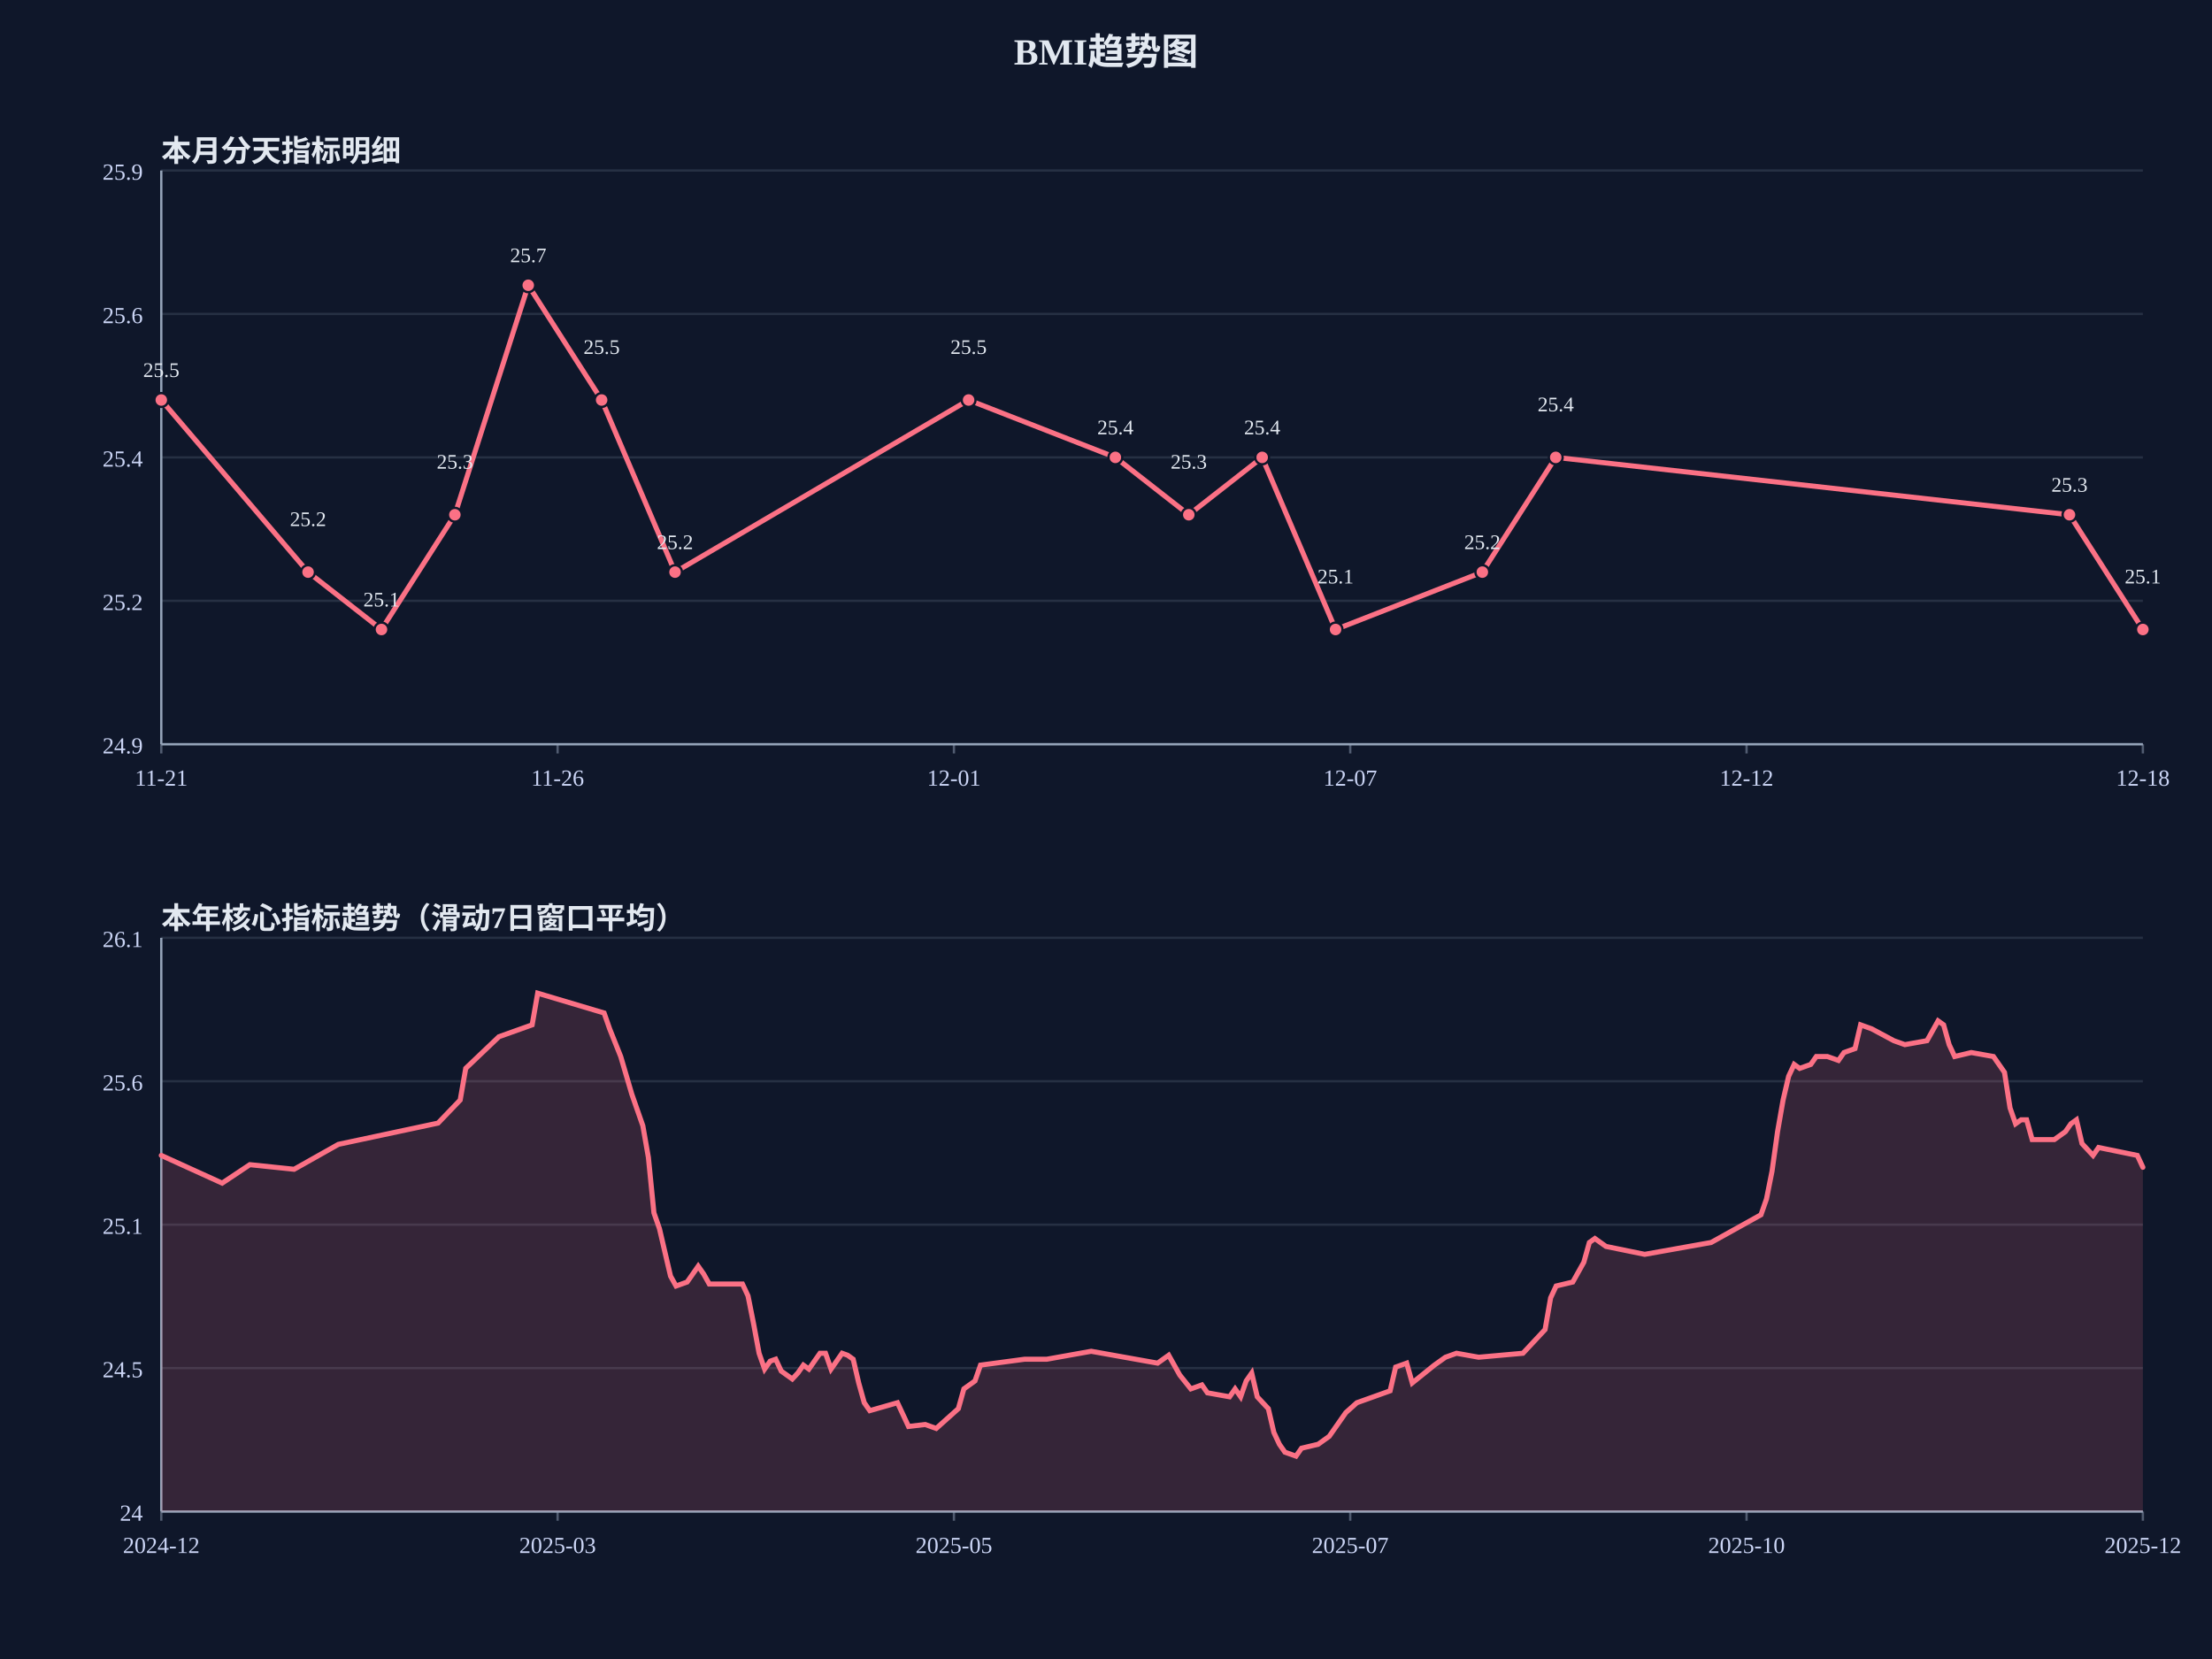
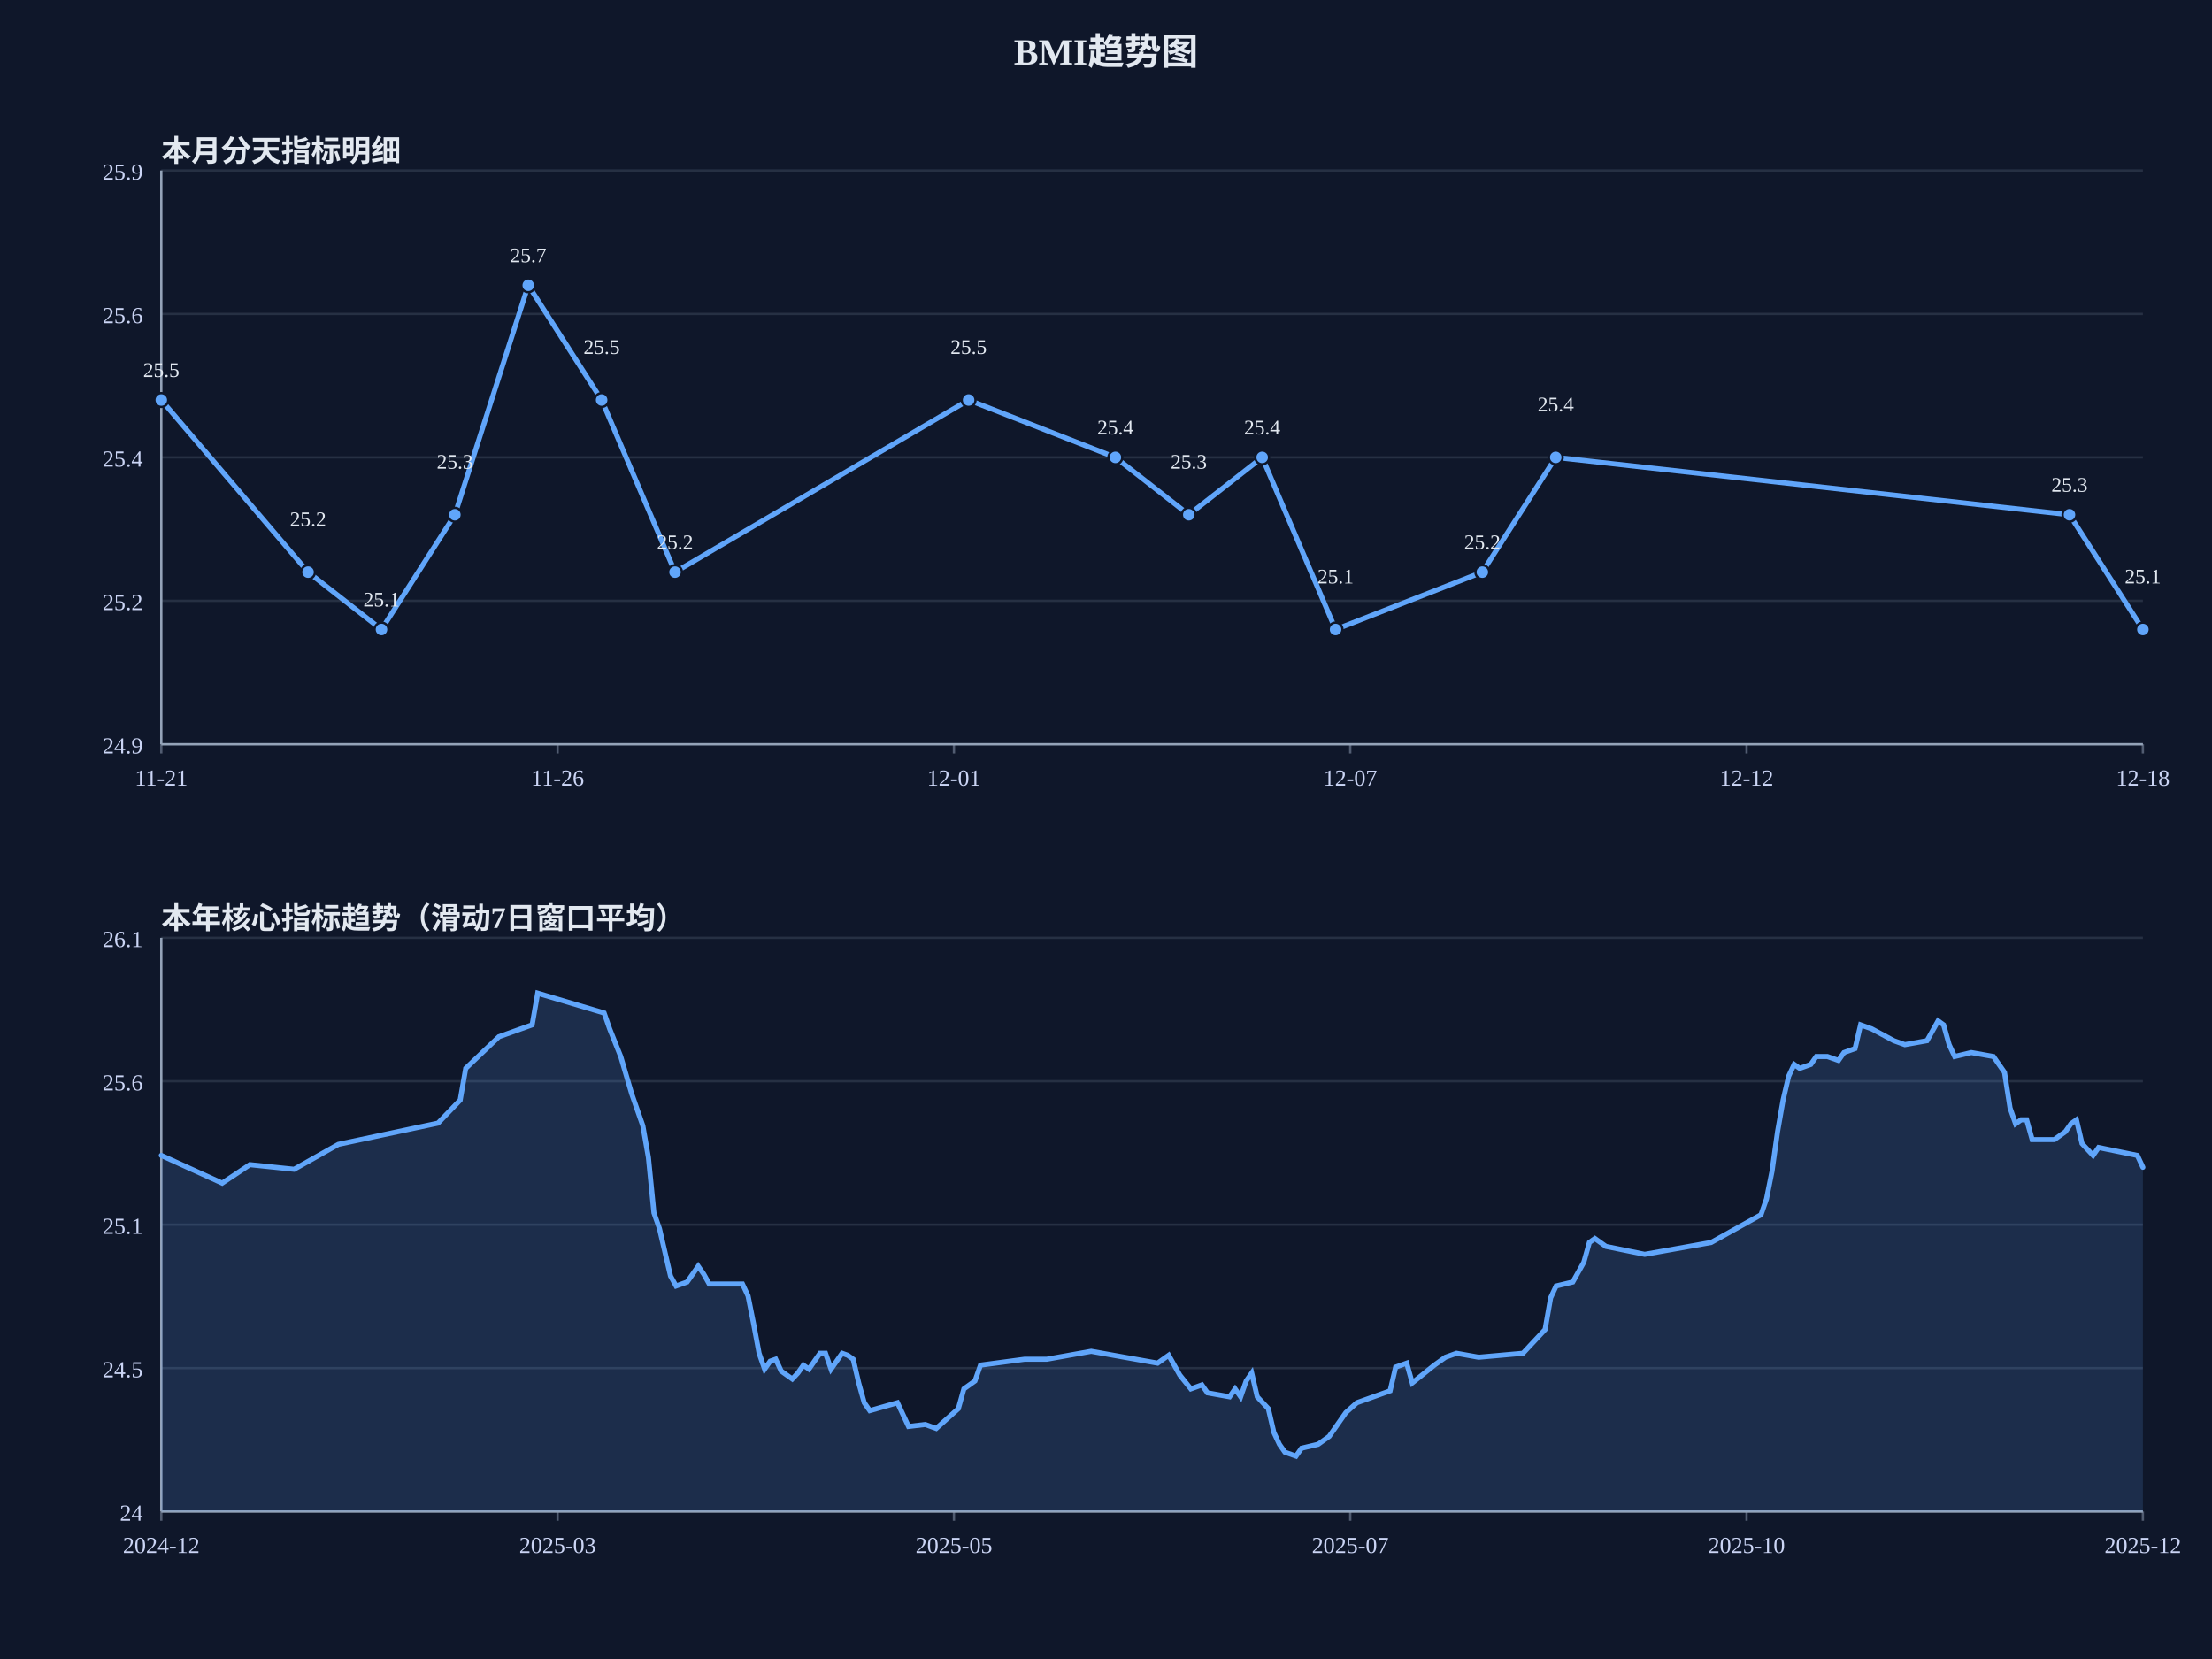
<svg xmlns="http://www.w3.org/2000/svg" viewBox="0 0 960 720" width="960" height="720">
  <rect width="960" height="720" fill="#0f172a" />
  <text x="480" y="28" fill="#e2e8f0" font-size="16" font-weight="700" text-anchor="middle">BMI趋势图</text>
  <text x="70" y="70" fill="#e2e8f0" font-size="13" font-weight="600">本月分天指标明细</text>
  <line x1="70" y1="323.00" x2="930" y2="323.00" stroke="#94a3b8" stroke-opacity="0.18" stroke-width="1" />
  <text x="62" y="327.00" fill="#cbd5f5" font-size="10" text-anchor="end">24.9</text>
  <line x1="70" y1="260.75" x2="930" y2="260.75" stroke="#94a3b8" stroke-opacity="0.18" stroke-width="1" />
  <text x="62" y="264.75" fill="#cbd5f5" font-size="10" text-anchor="end">25.2</text>
  <line x1="70" y1="198.50" x2="930" y2="198.50" stroke="#94a3b8" stroke-opacity="0.18" stroke-width="1" />
  <text x="62" y="202.50" fill="#cbd5f5" font-size="10" text-anchor="end">25.4</text>
  <line x1="70" y1="136.25" x2="930" y2="136.25" stroke="#94a3b8" stroke-opacity="0.18" stroke-width="1" />
  <text x="62" y="140.25" fill="#cbd5f5" font-size="10" text-anchor="end">25.6</text>
  <line x1="70" y1="74.00" x2="930" y2="74.00" stroke="#94a3b8" stroke-opacity="0.18" stroke-width="1" />
  <text x="62" y="78.00" fill="#cbd5f5" font-size="10" text-anchor="end">25.9</text>
  <line x1="70.00" y1="323" x2="70.00" y2="327" stroke="#94a3b8" stroke-opacity="0.5" stroke-width="1" />
  <text x="70.00" y="341" fill="#cbd5f5" font-size="10" text-anchor="middle">11-21</text>
  <line x1="242.00" y1="323" x2="242.00" y2="327" stroke="#94a3b8" stroke-opacity="0.5" stroke-width="1" />
  <text x="242.00" y="341" fill="#cbd5f5" font-size="10" text-anchor="middle">11-26</text>
  <line x1="414.00" y1="323" x2="414.00" y2="327" stroke="#94a3b8" stroke-opacity="0.5" stroke-width="1" />
  <text x="414.00" y="341" fill="#cbd5f5" font-size="10" text-anchor="middle">12-01</text>
  <line x1="586.00" y1="323" x2="586.00" y2="327" stroke="#94a3b8" stroke-opacity="0.5" stroke-width="1" />
  <text x="586.00" y="341" fill="#cbd5f5" font-size="10" text-anchor="middle">12-07</text>
  <line x1="758.00" y1="323" x2="758.00" y2="327" stroke="#94a3b8" stroke-opacity="0.5" stroke-width="1" />
  <text x="758.00" y="341" fill="#cbd5f5" font-size="10" text-anchor="middle">12-12</text>
  <line x1="930.00" y1="323" x2="930.00" y2="327" stroke="#94a3b8" stroke-opacity="0.5" stroke-width="1" />
  <text x="930.00" y="341" fill="#cbd5f5" font-size="10" text-anchor="middle">12-18</text>
  <line x1="70" y1="74" x2="70" y2="323" stroke="#94a3b8" stroke-width="1" />
  <line x1="70" y1="323" x2="930" y2="323" stroke="#94a3b8" stroke-width="1" />
-   <path d="M70.00,173.60 L133.70,248.30 L165.56,273.20 L197.41,223.40 L229.26,123.80 L261.11,173.60 L292.96,248.30 L420.37,173.60 L484.07,198.50 L515.93,223.40 L547.78,198.50 L579.63,273.20 L643.33,248.30 L675.19,198.50 L898.15,223.40 L930.00,273.20" fill="none" stroke="#fb7185" stroke-width="2.2" stroke-linecap="round" />
-   <circle cx="70.00" cy="173.60" r="3" fill="#fb7185" stroke="#0f172a" stroke-width="1" />
+   <path d="M70.00,173.60 L133.70,248.30 L165.56,273.20 L197.41,223.40 L229.26,123.80 L261.11,173.60 L292.96,248.30 L420.37,173.60 L484.07,198.50 L515.93,223.40 L547.78,198.50 L579.63,273.20 L643.33,248.30 L675.19,198.50 L898.15,223.40 L930.00,273.20" fill="none" stroke="#60a5fa" stroke-width="2.2" stroke-linecap="round" />
+   <circle cx="70.00" cy="173.60" r="3" fill="#60a5fa" stroke="#0f172a" stroke-width="1" />
  <text x="70.00" y="163.60" fill="#e2e8f0" font-size="9" text-anchor="middle">25.5</text>
-   <circle cx="133.70" cy="248.30" r="3" fill="#fb7185" stroke="#0f172a" stroke-width="1" />
+   <circle cx="133.70" cy="248.30" r="3" fill="#60a5fa" stroke="#0f172a" stroke-width="1" />
  <text x="133.70" y="228.30" fill="#e2e8f0" font-size="9" text-anchor="middle">25.2</text>
-   <circle cx="165.56" cy="273.20" r="3" fill="#fb7185" stroke="#0f172a" stroke-width="1" />
+   <circle cx="165.56" cy="273.20" r="3" fill="#60a5fa" stroke="#0f172a" stroke-width="1" />
  <text x="165.56" y="263.20" fill="#e2e8f0" font-size="9" text-anchor="middle">25.1</text>
-   <circle cx="197.41" cy="223.40" r="3" fill="#fb7185" stroke="#0f172a" stroke-width="1" />
+   <circle cx="197.41" cy="223.40" r="3" fill="#60a5fa" stroke="#0f172a" stroke-width="1" />
  <text x="197.41" y="203.40" fill="#e2e8f0" font-size="9" text-anchor="middle">25.3</text>
-   <circle cx="229.26" cy="123.80" r="3" fill="#fb7185" stroke="#0f172a" stroke-width="1" />
+   <circle cx="229.26" cy="123.80" r="3" fill="#60a5fa" stroke="#0f172a" stroke-width="1" />
  <text x="229.26" y="113.80" fill="#e2e8f0" font-size="9" text-anchor="middle">25.7</text>
-   <circle cx="261.11" cy="173.60" r="3" fill="#fb7185" stroke="#0f172a" stroke-width="1" />
+   <circle cx="261.11" cy="173.60" r="3" fill="#60a5fa" stroke="#0f172a" stroke-width="1" />
  <text x="261.11" y="153.60" fill="#e2e8f0" font-size="9" text-anchor="middle">25.5</text>
-   <circle cx="292.96" cy="248.30" r="3" fill="#fb7185" stroke="#0f172a" stroke-width="1" />
+   <circle cx="292.96" cy="248.30" r="3" fill="#60a5fa" stroke="#0f172a" stroke-width="1" />
  <text x="292.96" y="238.30" fill="#e2e8f0" font-size="9" text-anchor="middle">25.2</text>
-   <circle cx="420.37" cy="173.60" r="3" fill="#fb7185" stroke="#0f172a" stroke-width="1" />
+   <circle cx="420.37" cy="173.60" r="3" fill="#60a5fa" stroke="#0f172a" stroke-width="1" />
  <text x="420.37" y="153.60" fill="#e2e8f0" font-size="9" text-anchor="middle">25.5</text>
-   <circle cx="484.07" cy="198.50" r="3" fill="#fb7185" stroke="#0f172a" stroke-width="1" />
+   <circle cx="484.07" cy="198.50" r="3" fill="#60a5fa" stroke="#0f172a" stroke-width="1" />
  <text x="484.07" y="188.50" fill="#e2e8f0" font-size="9" text-anchor="middle">25.4</text>
-   <circle cx="515.93" cy="223.40" r="3" fill="#fb7185" stroke="#0f172a" stroke-width="1" />
+   <circle cx="515.93" cy="223.40" r="3" fill="#60a5fa" stroke="#0f172a" stroke-width="1" />
  <text x="515.93" y="203.40" fill="#e2e8f0" font-size="9" text-anchor="middle">25.3</text>
-   <circle cx="547.78" cy="198.50" r="3" fill="#fb7185" stroke="#0f172a" stroke-width="1" />
+   <circle cx="547.78" cy="198.50" r="3" fill="#60a5fa" stroke="#0f172a" stroke-width="1" />
  <text x="547.78" y="188.50" fill="#e2e8f0" font-size="9" text-anchor="middle">25.4</text>
-   <circle cx="579.63" cy="273.20" r="3" fill="#fb7185" stroke="#0f172a" stroke-width="1" />
+   <circle cx="579.63" cy="273.20" r="3" fill="#60a5fa" stroke="#0f172a" stroke-width="1" />
  <text x="579.63" y="253.20" fill="#e2e8f0" font-size="9" text-anchor="middle">25.1</text>
-   <circle cx="643.33" cy="248.30" r="3" fill="#fb7185" stroke="#0f172a" stroke-width="1" />
+   <circle cx="643.33" cy="248.30" r="3" fill="#60a5fa" stroke="#0f172a" stroke-width="1" />
  <text x="643.33" y="238.30" fill="#e2e8f0" font-size="9" text-anchor="middle">25.2</text>
-   <circle cx="675.19" cy="198.50" r="3" fill="#fb7185" stroke="#0f172a" stroke-width="1" />
+   <circle cx="675.19" cy="198.50" r="3" fill="#60a5fa" stroke="#0f172a" stroke-width="1" />
  <text x="675.19" y="178.50" fill="#e2e8f0" font-size="9" text-anchor="middle">25.4</text>
-   <circle cx="898.15" cy="223.40" r="3" fill="#fb7185" stroke="#0f172a" stroke-width="1" />
+   <circle cx="898.15" cy="223.40" r="3" fill="#60a5fa" stroke="#0f172a" stroke-width="1" />
  <text x="898.15" y="213.40" fill="#e2e8f0" font-size="9" text-anchor="middle">25.3</text>
-   <circle cx="930.00" cy="273.20" r="3" fill="#fb7185" stroke="#0f172a" stroke-width="1" />
+   <circle cx="930.00" cy="273.20" r="3" fill="#60a5fa" stroke="#0f172a" stroke-width="1" />
  <text x="930.00" y="253.20" fill="#e2e8f0" font-size="9" text-anchor="middle">25.1</text>
  <text x="70" y="403" fill="#e2e8f0" font-size="13" font-weight="600">本年核心指标趋势（滑动7日窗口平均）</text>
  <line x1="70" y1="656.00" x2="930" y2="656.00" stroke="#94a3b8" stroke-opacity="0.18" stroke-width="1" />
  <text x="62" y="660.00" fill="#cbd5f5" font-size="10" text-anchor="end">24</text>
  <line x1="70" y1="593.75" x2="930" y2="593.75" stroke="#94a3b8" stroke-opacity="0.18" stroke-width="1" />
  <text x="62" y="597.75" fill="#cbd5f5" font-size="10" text-anchor="end">24.5</text>
  <line x1="70" y1="531.50" x2="930" y2="531.50" stroke="#94a3b8" stroke-opacity="0.18" stroke-width="1" />
  <text x="62" y="535.50" fill="#cbd5f5" font-size="10" text-anchor="end">25.1</text>
  <line x1="70" y1="469.25" x2="930" y2="469.25" stroke="#94a3b8" stroke-opacity="0.18" stroke-width="1" />
  <text x="62" y="473.25" fill="#cbd5f5" font-size="10" text-anchor="end">25.6</text>
  <line x1="70" y1="407.00" x2="930" y2="407.00" stroke="#94a3b8" stroke-opacity="0.18" stroke-width="1" />
  <text x="62" y="411.00" fill="#cbd5f5" font-size="10" text-anchor="end">26.1</text>
  <line x1="70.00" y1="656" x2="70.00" y2="660" stroke="#94a3b8" stroke-opacity="0.5" stroke-width="1" />
  <text x="70.00" y="674" fill="#cbd5f5" font-size="10" text-anchor="middle">2024-12</text>
  <line x1="242.00" y1="656" x2="242.00" y2="660" stroke="#94a3b8" stroke-opacity="0.5" stroke-width="1" />
  <text x="242.00" y="674" fill="#cbd5f5" font-size="10" text-anchor="middle">2025-03</text>
  <line x1="414.00" y1="656" x2="414.00" y2="660" stroke="#94a3b8" stroke-opacity="0.5" stroke-width="1" />
  <text x="414.00" y="674" fill="#cbd5f5" font-size="10" text-anchor="middle">2025-05</text>
  <line x1="586.00" y1="656" x2="586.00" y2="660" stroke="#94a3b8" stroke-opacity="0.5" stroke-width="1" />
  <text x="586.00" y="674" fill="#cbd5f5" font-size="10" text-anchor="middle">2025-07</text>
  <line x1="758.00" y1="656" x2="758.00" y2="660" stroke="#94a3b8" stroke-opacity="0.5" stroke-width="1" />
  <text x="758.00" y="674" fill="#cbd5f5" font-size="10" text-anchor="middle">2025-10</text>
  <line x1="930.00" y1="656" x2="930.00" y2="660" stroke="#94a3b8" stroke-opacity="0.5" stroke-width="1" />
  <text x="930.00" y="674" fill="#cbd5f5" font-size="10" text-anchor="middle">2025-12</text>
  <line x1="70" y1="407" x2="70" y2="656" stroke="#94a3b8" stroke-width="1" />
  <line x1="70" y1="656" x2="930" y2="656" stroke="#94a3b8" stroke-width="1" />
-   <path d="M70.00,656.00 L70.00,501.45 L96.42,513.47 L108.44,505.46 L127.65,507.46 L146.87,496.64 L190.11,487.42 L199.72,477.41 L202.12,463.67 L216.54,449.93 L230.95,444.78 L233.35,431.04 L262.18,439.63 L264.58,446.50 L269.39,458.52 L274.19,474.83 L278.99,488.57 L281.40,502.31 L283.80,526.35 L286.20,533.22 L288.60,543.52 L291.01,553.82 L293.41,558.12 L298.21,556.40 L300.61,552.97 L303.02,549.53 L305.42,552.97 L307.82,557.26 L322.23,557.26 L324.64,562.41 L327.04,574.43 L329.44,587.31 L331.84,594.18 L334.25,590.74 L336.65,589.89 L339.05,595.04 L341.45,596.76 L343.85,598.47 L346.26,595.90 L348.66,592.46 L351.06,594.18 L353.46,590.74 L355.87,587.31 L358.27,587.31 L360.67,594.18 L365.47,587.31 L367.88,588.17 L370.28,589.89 L372.68,600.19 L375.08,608.78 L377.49,612.21 L389.50,608.78 L394.30,619.08 L401.51,618.22 L406.31,619.94 L415.92,611.35 L418.32,602.77 L423.13,599.33 L425.53,592.46 L444.75,589.89 L454.36,589.89 L463.97,588.17 L473.58,586.45 L502.40,591.60 L507.21,588.17 L512.01,596.76 L516.82,602.77 L521.62,601.05 L524.02,604.48 L533.63,606.20 L536.03,602.77 L538.44,606.20 L540.84,599.33 L543.24,595.90 L545.64,606.20 L550.45,611.35 L552.85,621.66 L555.25,626.81 L557.65,630.24 L562.46,631.96 L564.86,628.52 L572.07,626.81 L576.87,623.37 L584.08,613.07 L588.88,608.78 L593.69,607.06 L598.49,605.34 L603.30,603.62 L605.70,593.32 L610.50,591.60 L612.91,600.19 L622.51,592.46 L627.32,589.03 L632.12,587.31 L641.73,589.03 L660.95,587.31 L670.56,577.01 L672.96,563.27 L675.36,558.12 L682.57,556.40 L687.37,547.81 L689.78,539.23 L692.18,537.51 L694.58,539.23 L696.98,540.94 L713.80,544.38 L742.63,539.23 L764.25,527.21 L766.65,520.34 L769.05,508.32 L771.45,491.14 L773.85,477.41 L776.26,467.10 L778.66,461.95 L781.06,463.67 L785.87,461.95 L788.27,458.52 L790.67,458.52 L793.07,458.52 L797.88,460.23 L800.28,456.80 L805.08,455.08 L807.49,444.78 L812.29,446.50 L821.90,451.65 L826.70,453.37 L836.31,451.65 L841.12,443.06 L843.52,444.78 L845.92,453.37 L848.32,458.52 L855.53,456.80 L865.14,458.52 L869.94,465.39 L872.35,480.84 L874.75,487.71 L877.15,485.99 L879.55,485.99 L881.96,494.58 L891.56,494.58 L896.37,491.14 L898.77,487.71 L901.17,485.99 L903.58,496.30 L908.38,501.45 L910.78,498.01 L927.60,501.45 L930.00,506.60 L930.00,656.00 Z" fill="#fb7185" fill-opacity="0.16" stroke="none" />
-   <path d="M70.00,501.45 L96.42,513.47 L108.44,505.46 L127.65,507.46 L146.87,496.64 L190.11,487.42 L199.72,477.41 L202.12,463.67 L216.54,449.93 L230.95,444.78 L233.35,431.04 L262.18,439.63 L264.58,446.50 L269.39,458.52 L274.19,474.83 L278.99,488.57 L281.40,502.31 L283.80,526.35 L286.20,533.22 L288.60,543.52 L291.01,553.82 L293.41,558.12 L298.21,556.40 L300.61,552.97 L303.02,549.53 L305.42,552.97 L307.82,557.26 L322.23,557.26 L324.64,562.41 L327.04,574.43 L329.44,587.31 L331.84,594.18 L334.25,590.74 L336.65,589.89 L339.05,595.04 L341.45,596.76 L343.85,598.47 L346.26,595.90 L348.66,592.46 L351.06,594.18 L353.46,590.74 L355.87,587.31 L358.27,587.31 L360.67,594.18 L365.47,587.31 L367.88,588.17 L370.28,589.89 L372.68,600.19 L375.08,608.78 L377.49,612.21 L389.50,608.78 L394.30,619.08 L401.51,618.22 L406.31,619.94 L415.92,611.35 L418.32,602.77 L423.13,599.33 L425.53,592.46 L444.75,589.89 L454.36,589.89 L463.97,588.17 L473.58,586.45 L502.40,591.60 L507.21,588.17 L512.01,596.76 L516.82,602.77 L521.62,601.05 L524.02,604.48 L533.63,606.20 L536.03,602.77 L538.44,606.20 L540.84,599.33 L543.24,595.90 L545.64,606.20 L550.45,611.35 L552.85,621.66 L555.25,626.81 L557.65,630.24 L562.46,631.96 L564.86,628.52 L572.07,626.81 L576.87,623.37 L584.08,613.07 L588.88,608.78 L593.69,607.06 L598.49,605.34 L603.30,603.62 L605.70,593.32 L610.50,591.60 L612.91,600.19 L622.51,592.46 L627.32,589.03 L632.12,587.31 L641.73,589.03 L660.95,587.31 L670.56,577.01 L672.96,563.27 L675.36,558.12 L682.57,556.40 L687.37,547.81 L689.78,539.23 L692.18,537.51 L694.58,539.23 L696.98,540.94 L713.80,544.38 L742.63,539.23 L764.25,527.21 L766.65,520.34 L769.05,508.32 L771.45,491.14 L773.85,477.41 L776.26,467.10 L778.66,461.95 L781.06,463.67 L785.87,461.95 L788.27,458.52 L790.67,458.52 L793.07,458.52 L797.88,460.23 L800.28,456.80 L805.08,455.08 L807.49,444.78 L812.29,446.50 L821.90,451.65 L826.70,453.37 L836.31,451.65 L841.12,443.06 L843.52,444.78 L845.92,453.37 L848.32,458.52 L855.53,456.80 L865.14,458.52 L869.94,465.39 L872.35,480.84 L874.75,487.71 L877.15,485.99 L879.55,485.99 L881.96,494.58 L891.56,494.58 L896.37,491.14 L898.77,487.71 L901.17,485.99 L903.58,496.30 L908.38,501.45 L910.78,498.01 L927.60,501.45 L930.00,506.60" fill="none" stroke="#fb7185" stroke-width="2.2" stroke-linecap="round" />
+   <path d="M70.00,656.00 L70.00,501.45 L96.42,513.47 L108.44,505.46 L127.65,507.46 L146.87,496.64 L190.11,487.42 L199.72,477.41 L202.12,463.67 L216.54,449.93 L230.95,444.78 L233.35,431.04 L262.18,439.63 L264.58,446.50 L269.39,458.52 L274.19,474.83 L278.99,488.57 L281.40,502.31 L283.80,526.35 L286.20,533.22 L288.60,543.52 L291.01,553.82 L293.41,558.12 L298.21,556.40 L300.61,552.97 L303.02,549.53 L305.42,552.97 L307.82,557.26 L322.23,557.26 L324.64,562.41 L327.04,574.43 L329.44,587.31 L331.84,594.18 L334.25,590.74 L336.65,589.89 L339.05,595.04 L341.45,596.76 L343.85,598.47 L346.26,595.90 L348.66,592.46 L351.06,594.18 L353.46,590.74 L355.87,587.31 L358.27,587.31 L360.67,594.18 L365.47,587.31 L367.88,588.17 L370.28,589.89 L372.68,600.19 L375.08,608.78 L377.49,612.21 L389.50,608.78 L394.30,619.08 L401.51,618.22 L406.31,619.94 L415.92,611.35 L418.32,602.77 L423.13,599.33 L425.53,592.46 L444.75,589.89 L454.36,589.89 L463.97,588.17 L473.58,586.45 L502.40,591.60 L507.21,588.17 L512.01,596.76 L516.82,602.77 L521.62,601.05 L524.02,604.48 L533.63,606.20 L536.03,602.77 L538.44,606.20 L540.84,599.33 L543.24,595.90 L545.64,606.20 L550.45,611.35 L552.85,621.66 L555.25,626.81 L557.65,630.24 L562.46,631.96 L564.86,628.52 L572.07,626.81 L576.87,623.37 L584.08,613.07 L588.88,608.78 L593.69,607.06 L598.49,605.34 L603.30,603.62 L605.70,593.32 L610.50,591.60 L612.91,600.19 L622.51,592.46 L627.32,589.03 L632.12,587.31 L641.73,589.03 L660.95,587.31 L670.56,577.01 L672.96,563.27 L675.36,558.12 L682.57,556.40 L687.37,547.81 L689.78,539.23 L692.18,537.51 L694.58,539.23 L696.98,540.94 L713.80,544.38 L742.63,539.23 L764.25,527.21 L766.65,520.34 L769.05,508.32 L771.45,491.14 L773.85,477.41 L776.26,467.10 L778.66,461.95 L781.06,463.67 L785.87,461.95 L788.27,458.52 L790.67,458.52 L793.07,458.52 L797.88,460.23 L800.28,456.80 L805.08,455.08 L807.49,444.78 L812.29,446.50 L821.90,451.65 L826.70,453.37 L836.31,451.65 L841.12,443.06 L843.52,444.78 L845.92,453.37 L848.32,458.52 L855.53,456.80 L865.14,458.52 L869.94,465.39 L872.35,480.84 L874.75,487.71 L877.15,485.99 L879.55,485.99 L881.96,494.58 L891.56,494.58 L896.37,491.14 L898.77,487.71 L901.17,485.99 L903.58,496.30 L908.38,501.45 L910.78,498.01 L927.60,501.45 L930.00,506.60 L930.00,656.00 Z" fill="#60a5fa" fill-opacity="0.16" stroke="none" />
+   <path d="M70.00,501.45 L96.42,513.47 L108.44,505.46 L127.65,507.46 L146.87,496.64 L190.11,487.42 L199.72,477.41 L202.12,463.67 L216.54,449.93 L230.95,444.78 L233.35,431.04 L262.18,439.63 L264.58,446.50 L269.39,458.52 L274.19,474.83 L278.99,488.57 L281.40,502.31 L283.80,526.35 L286.20,533.22 L288.60,543.52 L291.01,553.82 L293.41,558.12 L298.21,556.40 L300.61,552.97 L303.02,549.53 L305.42,552.97 L307.82,557.26 L322.23,557.26 L324.64,562.41 L327.04,574.43 L329.44,587.31 L331.84,594.18 L334.25,590.74 L336.65,589.89 L339.05,595.04 L341.45,596.76 L343.85,598.47 L346.26,595.90 L348.66,592.46 L351.06,594.18 L353.46,590.74 L355.87,587.31 L358.27,587.31 L360.67,594.18 L365.47,587.31 L367.88,588.17 L370.28,589.89 L372.68,600.19 L375.08,608.78 L377.49,612.21 L389.50,608.78 L394.30,619.08 L401.51,618.22 L406.31,619.94 L415.92,611.35 L418.32,602.77 L423.13,599.33 L425.53,592.46 L444.75,589.89 L454.36,589.89 L463.97,588.17 L473.58,586.45 L502.40,591.60 L507.21,588.17 L512.01,596.76 L516.82,602.77 L521.62,601.05 L524.02,604.48 L533.63,606.20 L536.03,602.77 L538.44,606.20 L540.84,599.33 L543.24,595.90 L545.64,606.20 L550.45,611.35 L552.85,621.66 L555.25,626.81 L557.65,630.24 L562.46,631.96 L564.86,628.52 L572.07,626.81 L576.87,623.37 L584.08,613.07 L588.88,608.78 L593.69,607.06 L598.49,605.34 L603.30,603.62 L605.70,593.32 L610.50,591.60 L612.91,600.19 L622.51,592.46 L627.32,589.03 L632.12,587.31 L641.73,589.03 L660.95,587.31 L670.56,577.01 L672.96,563.27 L675.36,558.12 L682.57,556.40 L687.37,547.81 L689.78,539.23 L692.18,537.51 L694.58,539.23 L696.98,540.94 L713.80,544.38 L742.63,539.23 L764.25,527.21 L766.65,520.34 L769.05,508.32 L771.45,491.14 L773.85,477.41 L776.26,467.10 L778.66,461.95 L781.06,463.67 L785.87,461.95 L788.27,458.52 L790.67,458.52 L793.07,458.52 L797.88,460.23 L800.28,456.80 L805.08,455.08 L807.49,444.78 L812.29,446.50 L821.90,451.65 L826.70,453.37 L836.31,451.65 L841.12,443.06 L843.52,444.78 L845.92,453.37 L848.32,458.52 L855.53,456.80 L865.14,458.52 L869.94,465.39 L872.35,480.84 L874.75,487.71 L877.15,485.99 L879.55,485.99 L881.96,494.58 L891.56,494.58 L896.37,491.14 L898.77,487.71 L901.17,485.99 L903.58,496.30 L908.38,501.45 L910.78,498.01 L927.60,501.45 L930.00,506.60" fill="none" stroke="#60a5fa" stroke-width="2.2" stroke-linecap="round" />
</svg>
